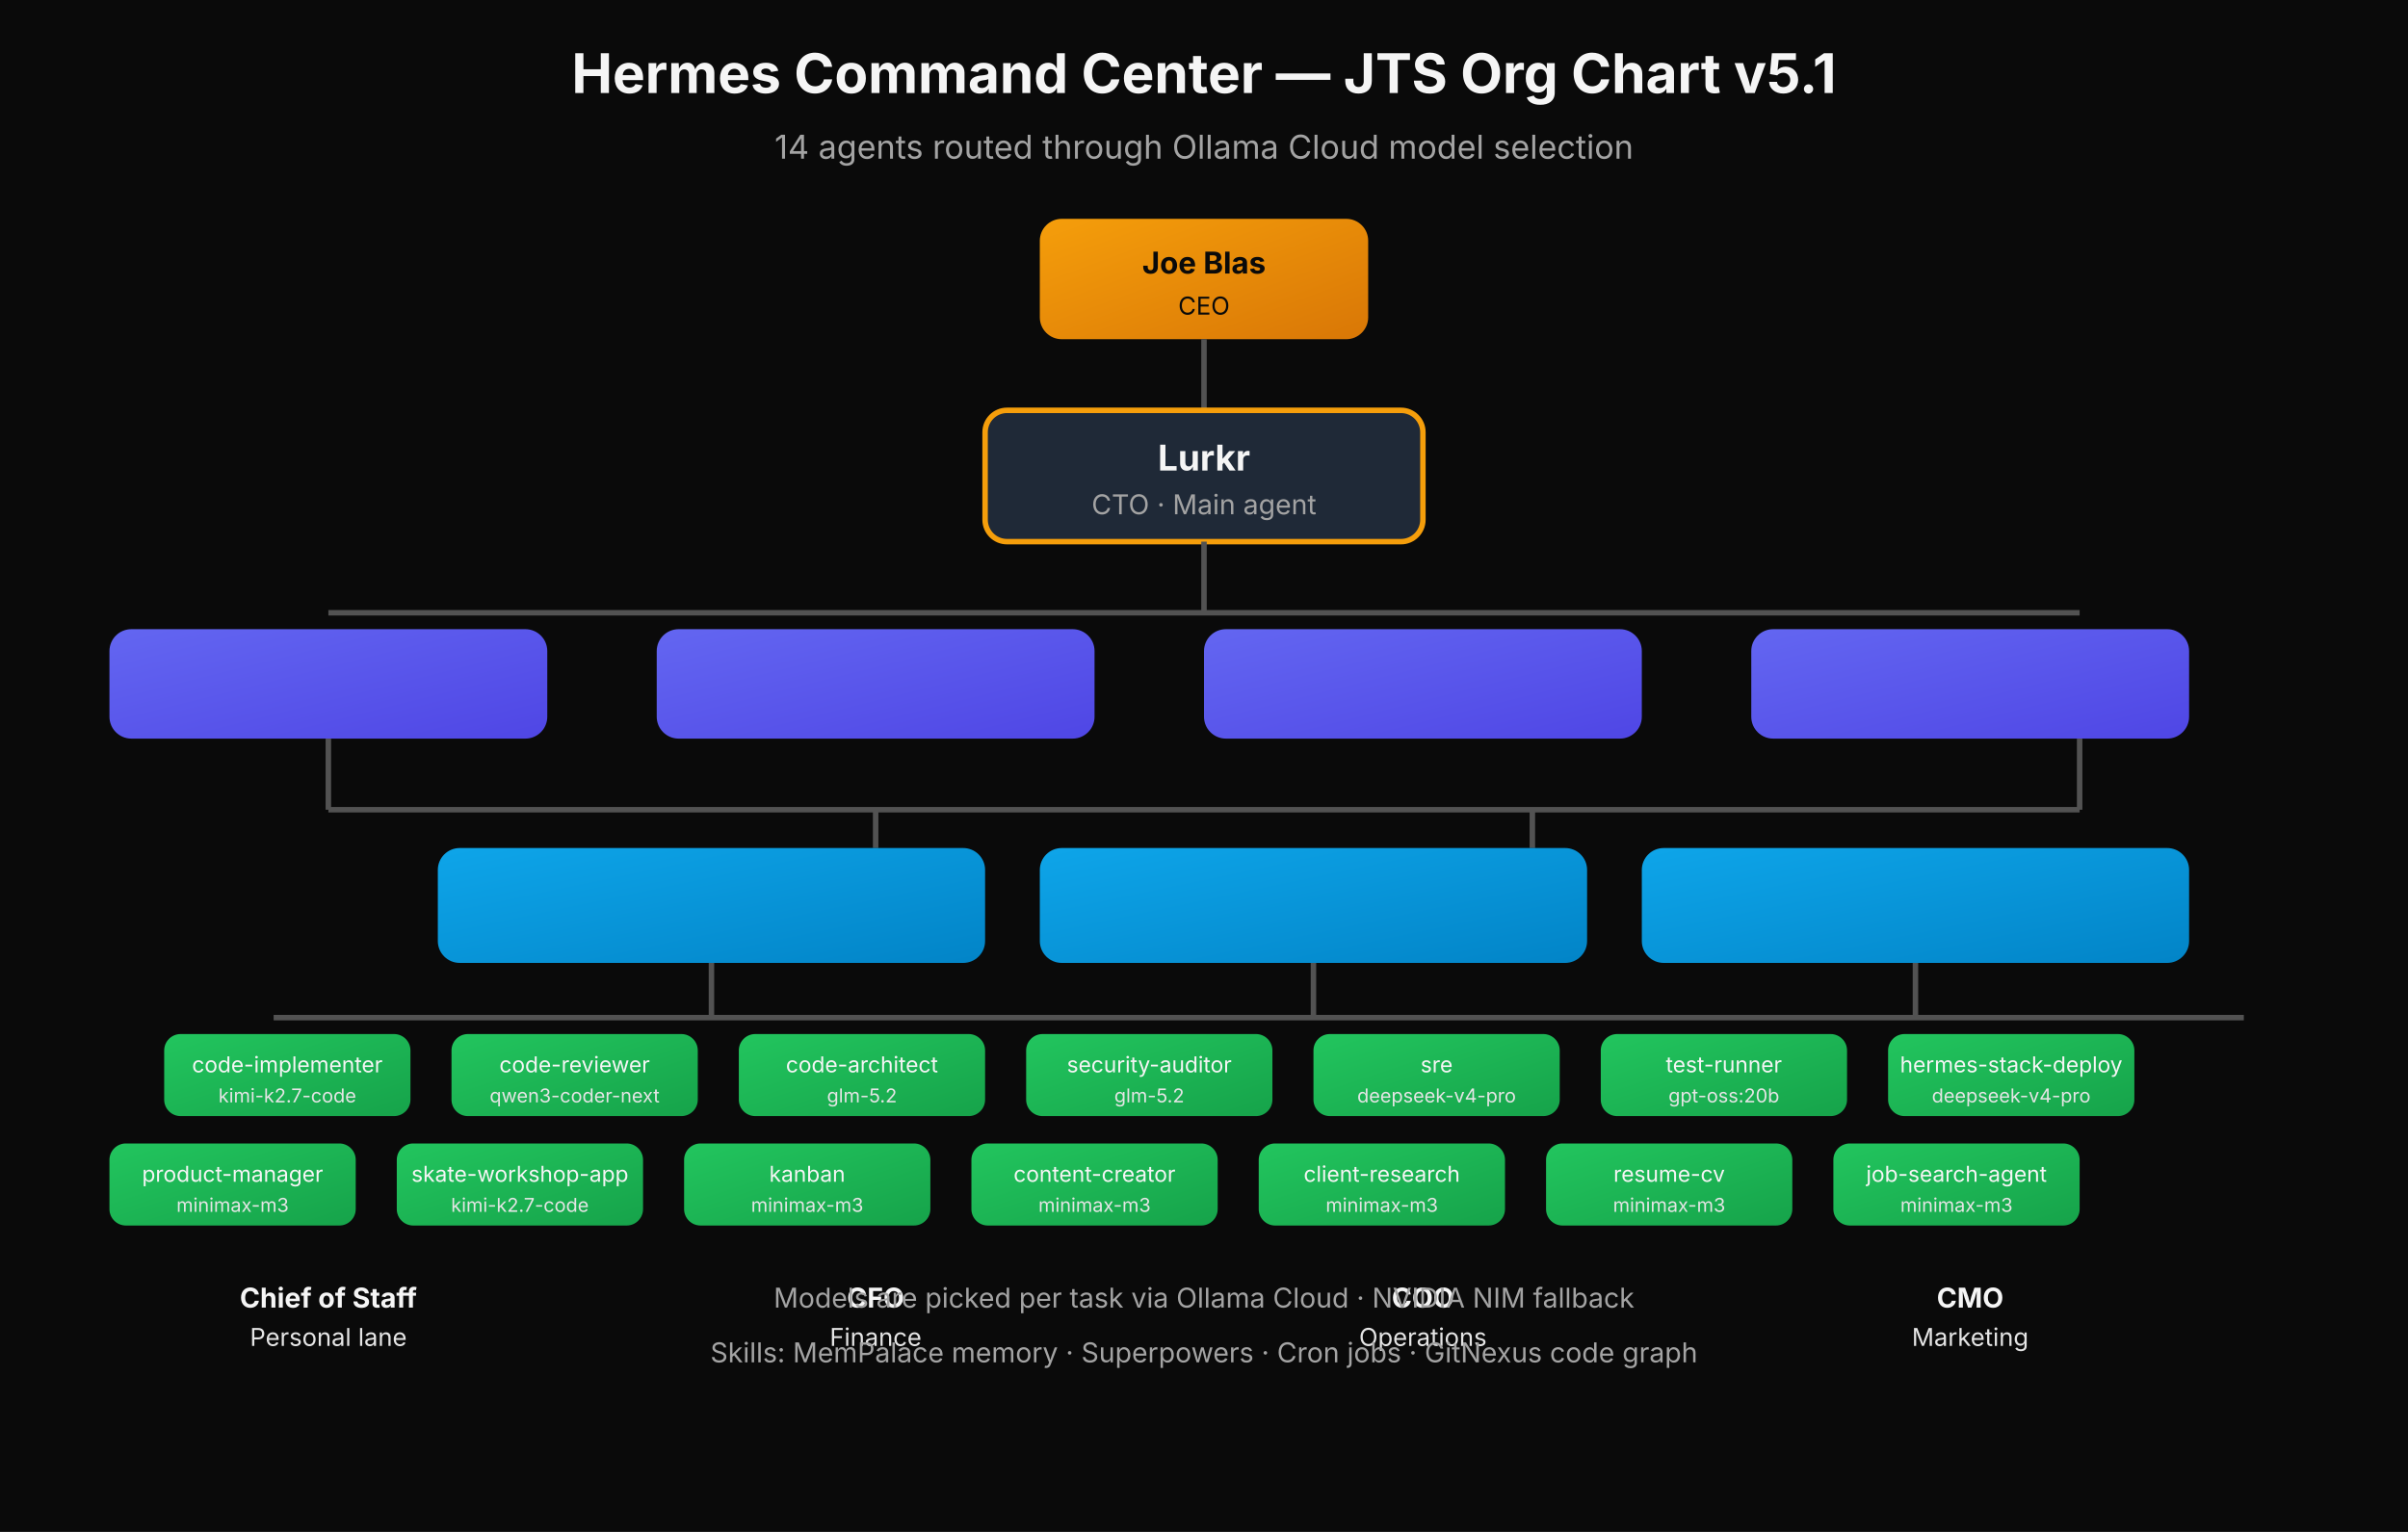
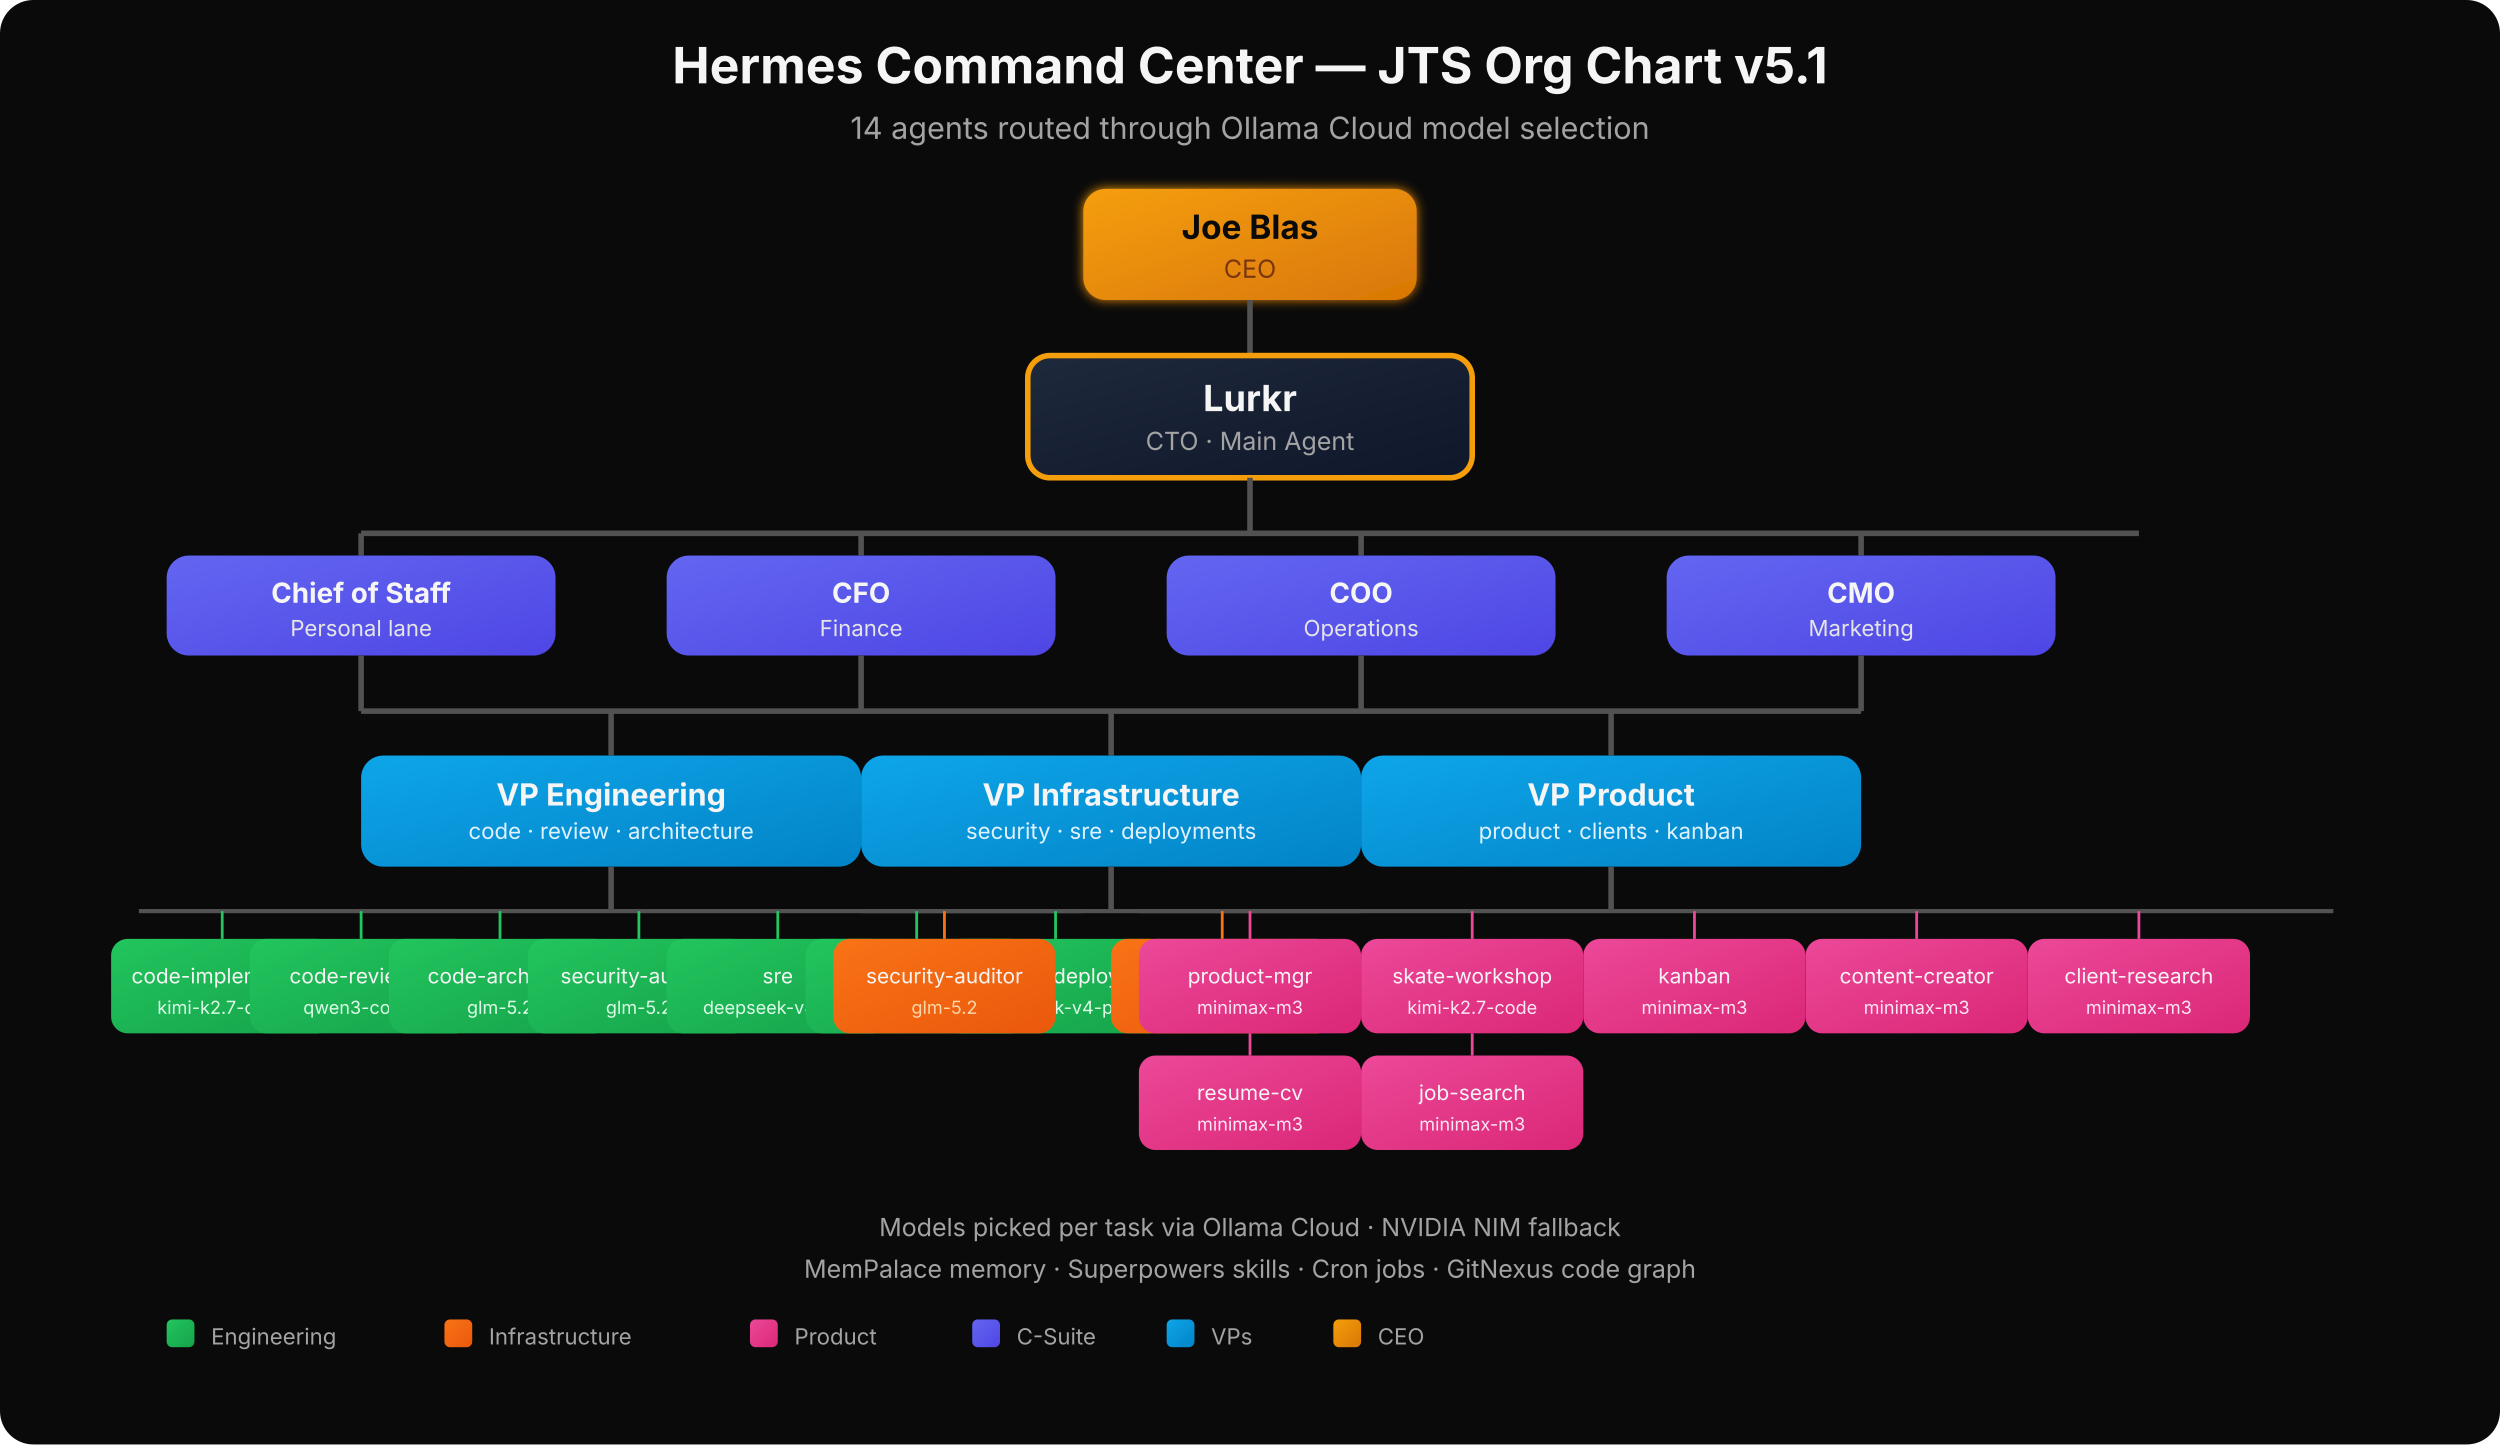
- <svg xmlns="http://www.w3.org/2000/svg" viewBox="0 0 880 560" role="img" aria-labelledby="hermes-org-title hermes-org-desc">
+ <svg xmlns="http://www.w3.org/2000/svg" viewBox="0 0 900 520" role="img" aria-labelledby="hermes-org-title hermes-org-desc">
  <defs>
    <linearGradient id="ceoGrad" x1="0" y1="0" x2="1" y2="1">
      <stop offset="0%" stop-color="#f59e0b" />
      <stop offset="100%" stop-color="#d97706" />
+     </linearGradient>
+     <linearGradient id="ctoGrad" x1="0" y1="0" x2="1" y2="1">
+       <stop offset="0%" stop-color="#1e293b" />
+       <stop offset="100%" stop-color="#0f172a" />
    </linearGradient>
    <linearGradient id="execGrad" x1="0" y1="0" x2="1" y2="1">
      <stop offset="0%" stop-color="#6366f1" />
      <stop offset="100%" stop-color="#4f46e5" />
    </linearGradient>
    <linearGradient id="vpGrad" x1="0" y1="0" x2="1" y2="1">
      <stop offset="0%" stop-color="#0ea5e9" />
      <stop offset="100%" stop-color="#0284c7" />
    </linearGradient>
-     <linearGradient id="agentGrad" x1="0" y1="0" x2="1" y2="1">
+     <linearGradient id="engGrad" x1="0" y1="0" x2="1" y2="1">
      <stop offset="0%" stop-color="#22c55e" />
      <stop offset="100%" stop-color="#16a34a" />
    </linearGradient>
+     <linearGradient id="infraGrad" x1="0" y1="0" x2="1" y2="1">
+       <stop offset="0%" stop-color="#f97316" />
+       <stop offset="100%" stop-color="#ea580c" />
+     </linearGradient>
+     <linearGradient id="prodGrad" x1="0" y1="0" x2="1" y2="1">
+       <stop offset="0%" stop-color="#ec4899" />
+       <stop offset="100%" stop-color="#db2777" />
+     </linearGradient>
+     <filter id="glow" x="-20%" y="-20%" width="140%" height="140%">
+       <feGaussianBlur stdDeviation="2" result="blur" />
+       <feMerge>
+         <feMergeNode in="blur" />
+         <feMergeNode in="SourceGraphic" />
+       </feMerge>
+     </filter>
  </defs>
-   <rect width="880" height="560" fill="#0a0a0a" />
-   <text x="440" y="34" text-anchor="middle" font-family="system-ui, -apple-system, sans-serif" font-size="20" font-weight="700" fill="#f5f5f5">Hermes Command Center — JTS Org Chart v5.1</text>
-   <text x="440" y="58" text-anchor="middle" font-family="system-ui, -apple-system, sans-serif" font-size="12" fill="#a3a3a3">14 agents routed through Ollama Cloud model selection</text>
-   <rect x="380" y="80" width="120" height="44" rx="8" fill="url(#ceoGrad)" />
-   <text x="440" y="100" text-anchor="middle" font-family="system-ui, -apple-system, sans-serif" font-size="11" font-weight="700" fill="#0a0a0a">Joe Blas</text>
-   <text x="440" y="115" text-anchor="middle" font-family="system-ui, -apple-system, sans-serif" font-size="9" fill="#0a0a0a">CEO</text>
-   <line x1="440" y1="124" x2="440" y2="150" stroke="#525252" stroke-width="2" />
-   <rect x="360" y="150" width="160" height="48" rx="8" fill="#1f2937" stroke="#f59e0b" stroke-width="2" />
-   <text x="440" y="172" text-anchor="middle" font-family="system-ui, -apple-system, sans-serif" font-size="13" font-weight="700" fill="#f5f5f5">Lurkr</text>
-   <text x="440" y="188" text-anchor="middle" font-family="system-ui, -apple-system, sans-serif" font-size="10" fill="#a3a3a3">CTO · Main agent</text>
-   <line x1="440" y1="198" x2="440" y2="224" stroke="#525252" stroke-width="2" />
-   <line x1="120" y1="224" x2="760" y2="224" stroke="#525252" stroke-width="2" />
-   <g transform="translate(40, 230)">
-     <rect width="160" height="40" rx="8" fill="url(#execGrad)" />
-     <text x="80" y="248" text-anchor="middle" font-family="system-ui, -apple-system, sans-serif" font-size="10" font-weight="700" fill="#f5f5f5">Chief of Staff</text>
-     <text x="80" y="262" text-anchor="middle" font-family="system-ui, -apple-system, sans-serif" font-size="9" fill="#e5e5e5">Personal lane</text>
+   <rect width="900" height="520" fill="#0a0a0a" rx="12" />
+   <text x="450" y="30" text-anchor="middle" font-family="system-ui, -apple-system, sans-serif" font-size="18" font-weight="700" fill="#f5f5f5">Hermes Command Center — JTS Org Chart v5.1</text>
+   <text x="450" y="50" text-anchor="middle" font-family="system-ui, -apple-system, sans-serif" font-size="11" fill="#a3a3a3">14 agents routed through Ollama Cloud model selection</text>
+   <rect x="390" y="68" width="120" height="40" rx="8" fill="url(#ceoGrad)" filter="url(#glow)" />
+   <text x="450" y="86" text-anchor="middle" font-family="system-ui, -apple-system, sans-serif" font-size="12" font-weight="700" fill="#0a0a0a">Joe Blas</text>
+   <text x="450" y="100" text-anchor="middle" font-family="system-ui, -apple-system, sans-serif" font-size="9" fill="#78350f">CEO</text>
+   <line x1="450" y1="108" x2="450" y2="128" stroke="#525252" stroke-width="2" />
+   <rect x="370" y="128" width="160" height="44" rx="8" fill="url(#ctoGrad)" stroke="#f59e0b" stroke-width="2" />
+   <text x="450" y="148" text-anchor="middle" font-family="system-ui, -apple-system, sans-serif" font-size="13" font-weight="700" fill="#f5f5f5">Lurkr</text>
+   <text x="450" y="162" text-anchor="middle" font-family="system-ui, -apple-system, sans-serif" font-size="9" fill="#a3a3a3">CTO · Main Agent</text>
+   <line x1="450" y1="172" x2="450" y2="192" stroke="#525252" stroke-width="2" />
+   <line x1="130" y1="192" x2="770" y2="192" stroke="#525252" stroke-width="2" />
+   <line x1="130" y1="192" x2="130" y2="200" stroke="#525252" stroke-width="2" />
+   <rect x="60" y="200" width="140" height="36" rx="8" fill="url(#execGrad)" />
+   <text x="130" y="217" text-anchor="middle" font-family="system-ui, -apple-system, sans-serif" font-size="10" font-weight="700" fill="#f5f5f5">Chief of Staff</text>
+   <text x="130" y="229" text-anchor="middle" font-family="system-ui, -apple-system, sans-serif" font-size="8" fill="#e5e5e5">Personal lane</text>
+   <line x1="310" y1="192" x2="310" y2="200" stroke="#525252" stroke-width="2" />
+   <rect x="240" y="200" width="140" height="36" rx="8" fill="url(#execGrad)" />
+   <text x="310" y="217" text-anchor="middle" font-family="system-ui, -apple-system, sans-serif" font-size="10" font-weight="700" fill="#f5f5f5">CFO</text>
+   <text x="310" y="229" text-anchor="middle" font-family="system-ui, -apple-system, sans-serif" font-size="8" fill="#e5e5e5">Finance</text>
+   <line x1="490" y1="192" x2="490" y2="200" stroke="#525252" stroke-width="2" />
+   <rect x="420" y="200" width="140" height="36" rx="8" fill="url(#execGrad)" />
+   <text x="490" y="217" text-anchor="middle" font-family="system-ui, -apple-system, sans-serif" font-size="10" font-weight="700" fill="#f5f5f5">COO</text>
+   <text x="490" y="229" text-anchor="middle" font-family="system-ui, -apple-system, sans-serif" font-size="8" fill="#e5e5e5">Operations</text>
+   <line x1="670" y1="192" x2="670" y2="200" stroke="#525252" stroke-width="2" />
+   <rect x="600" y="200" width="140" height="36" rx="8" fill="url(#execGrad)" />
+   <text x="670" y="217" text-anchor="middle" font-family="system-ui, -apple-system, sans-serif" font-size="10" font-weight="700" fill="#f5f5f5">CMO</text>
+   <text x="670" y="229" text-anchor="middle" font-family="system-ui, -apple-system, sans-serif" font-size="8" fill="#e5e5e5">Marketing</text>
+   <line x1="130" y1="236" x2="130" y2="256" stroke="#525252" stroke-width="2" />
+   <line x1="310" y1="236" x2="310" y2="256" stroke="#525252" stroke-width="2" />
+   <line x1="490" y1="236" x2="490" y2="256" stroke="#525252" stroke-width="2" />
+   <line x1="670" y1="236" x2="670" y2="256" stroke="#525252" stroke-width="2" />
+   <line x1="130" y1="256" x2="670" y2="256" stroke="#525252" stroke-width="2" />
+   <line x1="220" y1="256" x2="220" y2="272" stroke="#525252" stroke-width="2" />
+   <line x1="400" y1="256" x2="400" y2="272" stroke="#525252" stroke-width="2" />
+   <line x1="580" y1="256" x2="580" y2="272" stroke="#525252" stroke-width="2" />
+   <rect x="130" y="272" width="180" height="40" rx="8" fill="url(#vpGrad)" />
+   <text x="220" y="290" text-anchor="middle" font-family="system-ui, -apple-system, sans-serif" font-size="11" font-weight="700" fill="#f5f5f5">VP Engineering</text>
+   <text x="220" y="302" text-anchor="middle" font-family="system-ui, -apple-system, sans-serif" font-size="8" fill="#e0f2fe">code · review · architecture</text>
+   <rect x="310" y="272" width="180" height="40" rx="8" fill="url(#vpGrad)" />
+   <text x="400" y="290" text-anchor="middle" font-family="system-ui, -apple-system, sans-serif" font-size="11" font-weight="700" fill="#f5f5f5">VP Infrastructure</text>
+   <text x="400" y="302" text-anchor="middle" font-family="system-ui, -apple-system, sans-serif" font-size="8" fill="#e0f2fe">security · sre · deployments</text>
+   <rect x="490" y="272" width="180" height="40" rx="8" fill="url(#vpGrad)" />
+   <text x="580" y="290" text-anchor="middle" font-family="system-ui, -apple-system, sans-serif" font-size="11" font-weight="700" fill="#f5f5f5">VP Product</text>
+   <text x="580" y="302" text-anchor="middle" font-family="system-ui, -apple-system, sans-serif" font-size="8" fill="#e0f2fe">product · clients · kanban</text>
+   <line x1="220" y1="312" x2="220" y2="328" stroke="#525252" stroke-width="2" />
+   <line x1="400" y1="312" x2="400" y2="328" stroke="#525252" stroke-width="2" />
+   <line x1="580" y1="312" x2="580" y2="328" stroke="#525252" stroke-width="2" />
+   <line x1="50" y1="328" x2="390" y2="328" stroke="#525252" stroke-width="1.5" />
+   <line x1="310" y1="328" x2="490" y2="328" stroke="#525252" stroke-width="1.5" />
+   <line x1="410" y1="328" x2="840" y2="328" stroke="#525252" stroke-width="1.5" />
+   <line x1="80" y1="328" x2="80" y2="338" stroke="#22c55e" stroke-width="1" />
+   <line x1="130" y1="328" x2="130" y2="338" stroke="#22c55e" stroke-width="1" />
+   <line x1="180" y1="328" x2="180" y2="338" stroke="#22c55e" stroke-width="1" />
+   <line x1="230" y1="328" x2="230" y2="338" stroke="#22c55e" stroke-width="1" />
+   <line x1="280" y1="328" x2="280" y2="338" stroke="#22c55e" stroke-width="1" />
+   <line x1="330" y1="328" x2="330" y2="338" stroke="#22c55e" stroke-width="1" />
+   <line x1="380" y1="328" x2="380" y2="338" stroke="#22c55e" stroke-width="1" />
+   <g font-family="system-ui, -apple-system, sans-serif" font-size="7.5" fill="#f5f5f5" text-anchor="middle">
+     <rect x="40" y="338" width="80" height="34" rx="6" fill="url(#engGrad)" />
+     <text x="80" y="354">code-implementer</text>
+     <text x="80" y="365" font-size="6.5" fill="#dcfce7">kimi-k2.7-code</text>
+     <rect x="90" y="338" width="80" height="34" rx="6" fill="url(#engGrad)" />
+     <text x="130" y="354">code-reviewer</text>
+     <text x="130" y="365" font-size="6.5" fill="#dcfce7">qwen3-coder</text>
+     <rect x="140" y="338" width="80" height="34" rx="6" fill="url(#engGrad)" />
+     <text x="180" y="354">code-architect</text>
+     <text x="180" y="365" font-size="6.5" fill="#dcfce7">glm-5.2</text>
+     <rect x="190" y="338" width="80" height="34" rx="6" fill="url(#engGrad)" />
+     <text x="230" y="354">security-auditor</text>
+     <text x="230" y="365" font-size="6.5" fill="#dcfce7">glm-5.2</text>
+     <rect x="240" y="338" width="80" height="34" rx="6" fill="url(#engGrad)" />
+     <text x="280" y="354">sre</text>
+     <text x="280" y="365" font-size="6.5" fill="#dcfce7">deepseek-v4-pro</text>
+     <rect x="290" y="338" width="80" height="34" rx="6" fill="url(#engGrad)" />
+     <text x="330" y="354">test-runner</text>
+     <text x="330" y="365" font-size="6.5" fill="#dcfce7">gpt-oss:20b</text>
+     <rect x="340" y="338" width="80" height="34" rx="6" fill="url(#engGrad)" />
+     <text x="380" y="354">stack-deploy</text>
+     <text x="380" y="365" font-size="6.5" fill="#dcfce7">deepseek-v4-pro</text>
  </g>
-   <g transform="translate(240, 230)">
-     <rect width="160" height="40" rx="8" fill="url(#execGrad)" />
-     <text x="80" y="248" text-anchor="middle" font-family="system-ui, -apple-system, sans-serif" font-size="10" font-weight="700" fill="#f5f5f5">CFO</text>
-     <text x="80" y="262" text-anchor="middle" font-family="system-ui, -apple-system, sans-serif" font-size="9" fill="#e5e5e5">Finance</text>
+   <line x1="340" y1="328" x2="340" y2="338" stroke="#f97316" stroke-width="1" />
+   <line x1="440" y1="328" x2="440" y2="338" stroke="#f97316" stroke-width="1" />
+   <g font-family="system-ui, -apple-system, sans-serif" font-size="7.5" fill="#f5f5f5" text-anchor="middle">
+     <rect x="300" y="338" width="80" height="34" rx="6" fill="url(#infraGrad)" />
+     <text x="340" y="354">security-auditor</text>
+     <text x="340" y="365" font-size="6.5" fill="#fed7aa">glm-5.2</text>
+     <rect x="400" y="338" width="80" height="34" rx="6" fill="url(#infraGrad)" />
+     <text x="440" y="354">stack-deploy</text>
+     <text x="440" y="365" font-size="6.5" fill="#fed7aa">deepseek-v4-pro</text>
  </g>
-   <g transform="translate(440, 230)">
-     <rect width="160" height="40" rx="8" fill="url(#execGrad)" />
-     <text x="80" y="248" text-anchor="middle" font-family="system-ui, -apple-system, sans-serif" font-size="10" font-weight="700" fill="#f5f5f5">COO</text>
-     <text x="80" y="262" text-anchor="middle" font-family="system-ui, -apple-system, sans-serif" font-size="9" fill="#e5e5e5">Operations</text>
+   <line x1="450" y1="328" x2="450" y2="338" stroke="#ec4899" stroke-width="1" />
+   <line x1="530" y1="328" x2="530" y2="338" stroke="#ec4899" stroke-width="1" />
+   <line x1="610" y1="328" x2="610" y2="338" stroke="#ec4899" stroke-width="1" />
+   <line x1="690" y1="328" x2="690" y2="338" stroke="#ec4899" stroke-width="1" />
+   <line x1="770" y1="328" x2="770" y2="338" stroke="#ec4899" stroke-width="1" />
+   <g font-family="system-ui, -apple-system, sans-serif" font-size="7.5" fill="#f5f5f5" text-anchor="middle">
+     <rect x="410" y="338" width="80" height="34" rx="6" fill="url(#prodGrad)" />
+     <text x="450" y="354">product-mgr</text>
+     <text x="450" y="365" font-size="6.5" fill="#fce7f3">minimax-m3</text>
+     <rect x="490" y="338" width="80" height="34" rx="6" fill="url(#prodGrad)" />
+     <text x="530" y="354">skate-workshop</text>
+     <text x="530" y="365" font-size="6.5" fill="#fce7f3">kimi-k2.7-code</text>
+     <rect x="570" y="338" width="80" height="34" rx="6" fill="url(#prodGrad)" />
+     <text x="610" y="354">kanban</text>
+     <text x="610" y="365" font-size="6.5" fill="#fce7f3">minimax-m3</text>
+     <rect x="650" y="338" width="80" height="34" rx="6" fill="url(#prodGrad)" />
+     <text x="690" y="354">content-creator</text>
+     <text x="690" y="365" font-size="6.5" fill="#fce7f3">minimax-m3</text>
+     <rect x="730" y="338" width="80" height="34" rx="6" fill="url(#prodGrad)" />
+     <text x="770" y="354">client-research</text>
+     <text x="770" y="365" font-size="6.5" fill="#fce7f3">minimax-m3</text>
  </g>
-   <g transform="translate(640, 230)">
-     <rect width="160" height="40" rx="8" fill="url(#execGrad)" />
-     <text x="80" y="248" text-anchor="middle" font-family="system-ui, -apple-system, sans-serif" font-size="10" font-weight="700" fill="#f5f5f5">CMO</text>
-     <text x="80" y="262" text-anchor="middle" font-family="system-ui, -apple-system, sans-serif" font-size="9" fill="#e5e5e5">Marketing</text>
+   <g font-family="system-ui, -apple-system, sans-serif" font-size="7.5" fill="#f5f5f5" text-anchor="middle">
+     <rect x="410" y="380" width="80" height="34" rx="6" fill="url(#prodGrad)" />
+     <text x="450" y="396">resume-cv</text>
+     <text x="450" y="407" font-size="6.5" fill="#fce7f3">minimax-m3</text>
+     <rect x="490" y="380" width="80" height="34" rx="6" fill="url(#prodGrad)" />
+     <text x="530" y="396">job-search</text>
+     <text x="530" y="407" font-size="6.5" fill="#fce7f3">minimax-m3</text>
  </g>
-   <line x1="120" y1="270" x2="120" y2="296" stroke="#525252" stroke-width="2" />
-   <line x1="760" y1="270" x2="760" y2="296" stroke="#525252" stroke-width="2" />
-   <line x1="120" y1="296" x2="760" y2="296" stroke="#525252" stroke-width="2" />
-   <line x1="320" y1="296" x2="320" y2="310" stroke="#525252" stroke-width="2" />
-   <line x1="560" y1="296" x2="560" y2="310" stroke="#525252" stroke-width="2" />
-   <g transform="translate(160, 310)">
-     <rect width="200" height="42" rx="8" fill="url(#vpGrad)" />
-     <text x="100" y="332" text-anchor="middle" font-family="system-ui, -apple-system, sans-serif" font-size="11" font-weight="700" fill="#f5f5f5">VP Engineering</text>
-     <text x="100" y="346" text-anchor="middle" font-family="system-ui, -apple-system, sans-serif" font-size="9" fill="#e5e5e5">code · review · architecture</text>
+   <line x1="450" y1="372" x2="450" y2="380" stroke="#ec4899" stroke-width="1" />
+   <line x1="530" y1="372" x2="530" y2="380" stroke="#ec4899" stroke-width="1" />
+   <text x="450" y="445" text-anchor="middle" font-family="system-ui, -apple-system, sans-serif" font-size="9" fill="#a3a3a3">Models picked per task via Ollama Cloud · NVIDIA NIM fallback</text>
+   <text x="450" y="460" text-anchor="middle" font-family="system-ui, -apple-system, sans-serif" font-size="9" fill="#a3a3a3">MemPalace memory · Superpowers skills · Cron jobs · GitNexus code graph</text>
+   <g font-family="system-ui, -apple-system, sans-serif" font-size="8">
+     <rect x="60" y="475" width="10" height="10" rx="2" fill="url(#engGrad)" />
+     <text x="76" y="484" fill="#a3a3a3">Engineering</text>
+     <rect x="160" y="475" width="10" height="10" rx="2" fill="url(#infraGrad)" />
+     <text x="176" y="484" fill="#a3a3a3">Infrastructure</text>
+     <rect x="270" y="475" width="10" height="10" rx="2" fill="url(#prodGrad)" />
+     <text x="286" y="484" fill="#a3a3a3">Product</text>
+     <rect x="350" y="475" width="10" height="10" rx="2" fill="url(#execGrad)" />
+     <text x="366" y="484" fill="#a3a3a3">C-Suite</text>
+     <rect x="420" y="475" width="10" height="10" rx="2" fill="url(#vpGrad)" />
+     <text x="436" y="484" fill="#a3a3a3">VPs</text>
+     <rect x="480" y="475" width="10" height="10" rx="2" fill="url(#ceoGrad)" />
+     <text x="496" y="484" fill="#a3a3a3">CEO</text>
  </g>
-   <g transform="translate(380, 310)">
-     <rect width="200" height="42" rx="8" fill="url(#vpGrad)" />
-     <text x="100" y="332" text-anchor="middle" font-family="system-ui, -apple-system, sans-serif" font-size="11" font-weight="700" fill="#f5f5f5">VP Infrastructure</text>
-     <text x="100" y="346" text-anchor="middle" font-family="system-ui, -apple-system, sans-serif" font-size="9" fill="#e5e5e5">security · sre · deployments</text>
-   </g>
-   <g transform="translate(600, 310)">
-     <rect width="200" height="42" rx="8" fill="url(#vpGrad)" />
-     <text x="100" y="332" text-anchor="middle" font-family="system-ui, -apple-system, sans-serif" font-size="11" font-weight="700" fill="#f5f5f5">VP Product</text>
-     <text x="100" y="346" text-anchor="middle" font-family="system-ui, -apple-system, sans-serif" font-size="9" fill="#e5e5e5">product · clients · kanban</text>
-   </g>
-   <line x1="260" y1="352" x2="260" y2="372" stroke="#525252" stroke-width="2" />
-   <line x1="480" y1="352" x2="480" y2="372" stroke="#525252" stroke-width="2" />
-   <line x1="700" y1="352" x2="700" y2="372" stroke="#525252" stroke-width="2" />
-   <line x1="100" y1="372" x2="820" y2="372" stroke="#525252" stroke-width="2" />
-   <g font-family="system-ui, -apple-system, sans-serif" font-size="8" fill="#f5f5f5" text-anchor="middle">
-     <rect x="60" y="378" width="90" height="30" rx="6" fill="url(#agentGrad)" />
-     <text x="105" y="392">code-implementer</text>
-     <text x="105" y="403" font-size="7" fill="#e5e5e5">kimi-k2.7-code</text>
-     <rect x="165" y="378" width="90" height="30" rx="6" fill="url(#agentGrad)" />
-     <text x="210" y="392">code-reviewer</text>
-     <text x="210" y="403" font-size="7" fill="#e5e5e5">qwen3-coder-next</text>
-     <rect x="270" y="378" width="90" height="30" rx="6" fill="url(#agentGrad)" />
-     <text x="315" y="392">code-architect</text>
-     <text x="315" y="403" font-size="7" fill="#e5e5e5">glm-5.2</text>
-     <rect x="375" y="378" width="90" height="30" rx="6" fill="url(#agentGrad)" />
-     <text x="420" y="392">security-auditor</text>
-     <text x="420" y="403" font-size="7" fill="#e5e5e5">glm-5.2</text>
-     <rect x="480" y="378" width="90" height="30" rx="6" fill="url(#agentGrad)" />
-     <text x="525" y="392">sre</text>
-     <text x="525" y="403" font-size="7" fill="#e5e5e5">deepseek-v4-pro</text>
-     <rect x="585" y="378" width="90" height="30" rx="6" fill="url(#agentGrad)" />
-     <text x="630" y="392">test-runner</text>
-     <text x="630" y="403" font-size="7" fill="#e5e5e5">gpt-oss:20b</text>
-     <rect x="690" y="378" width="90" height="30" rx="6" fill="url(#agentGrad)" />
-     <text x="735" y="392">hermes-stack-deploy</text>
-     <text x="735" y="403" font-size="7" fill="#e5e5e5">deepseek-v4-pro</text>
-     <rect x="40" y="418" width="90" height="30" rx="6" fill="url(#agentGrad)" />
-     <text x="85" y="432">product-manager</text>
-     <text x="85" y="443" font-size="7" fill="#e5e5e5">minimax-m3</text>
-     <rect x="145" y="418" width="90" height="30" rx="6" fill="url(#agentGrad)" />
-     <text x="190" y="432">skate-workshop-app</text>
-     <text x="190" y="443" font-size="7" fill="#e5e5e5">kimi-k2.7-code</text>
-     <rect x="250" y="418" width="90" height="30" rx="6" fill="url(#agentGrad)" />
-     <text x="295" y="432">kanban</text>
-     <text x="295" y="443" font-size="7" fill="#e5e5e5">minimax-m3</text>
-     <rect x="355" y="418" width="90" height="30" rx="6" fill="url(#agentGrad)" />
-     <text x="400" y="432">content-creator</text>
-     <text x="400" y="443" font-size="7" fill="#e5e5e5">minimax-m3</text>
-     <rect x="460" y="418" width="90" height="30" rx="6" fill="url(#agentGrad)" />
-     <text x="505" y="432">client-research</text>
-     <text x="505" y="443" font-size="7" fill="#e5e5e5">minimax-m3</text>
-     <rect x="565" y="418" width="90" height="30" rx="6" fill="url(#agentGrad)" />
-     <text x="610" y="432">resume-cv</text>
-     <text x="610" y="443" font-size="7" fill="#e5e5e5">minimax-m3</text>
-     <rect x="670" y="418" width="90" height="30" rx="6" fill="url(#agentGrad)" />
-     <text x="715" y="432">job-search-agent</text>
-     <text x="715" y="443" font-size="7" fill="#e5e5e5">minimax-m3</text>
-   </g>
-   <text x="440" y="478" text-anchor="middle" font-family="system-ui, -apple-system, sans-serif" font-size="10" fill="#a3a3a3">Models are picked per task via Ollama Cloud · NVIDIA NIM fallback</text>
-   <text x="440" y="498" text-anchor="middle" font-family="system-ui, -apple-system, sans-serif" font-size="10" fill="#a3a3a3">Skills: MemPalace memory · Superpowers · Cron jobs · GitNexus code graph</text>
</svg>
